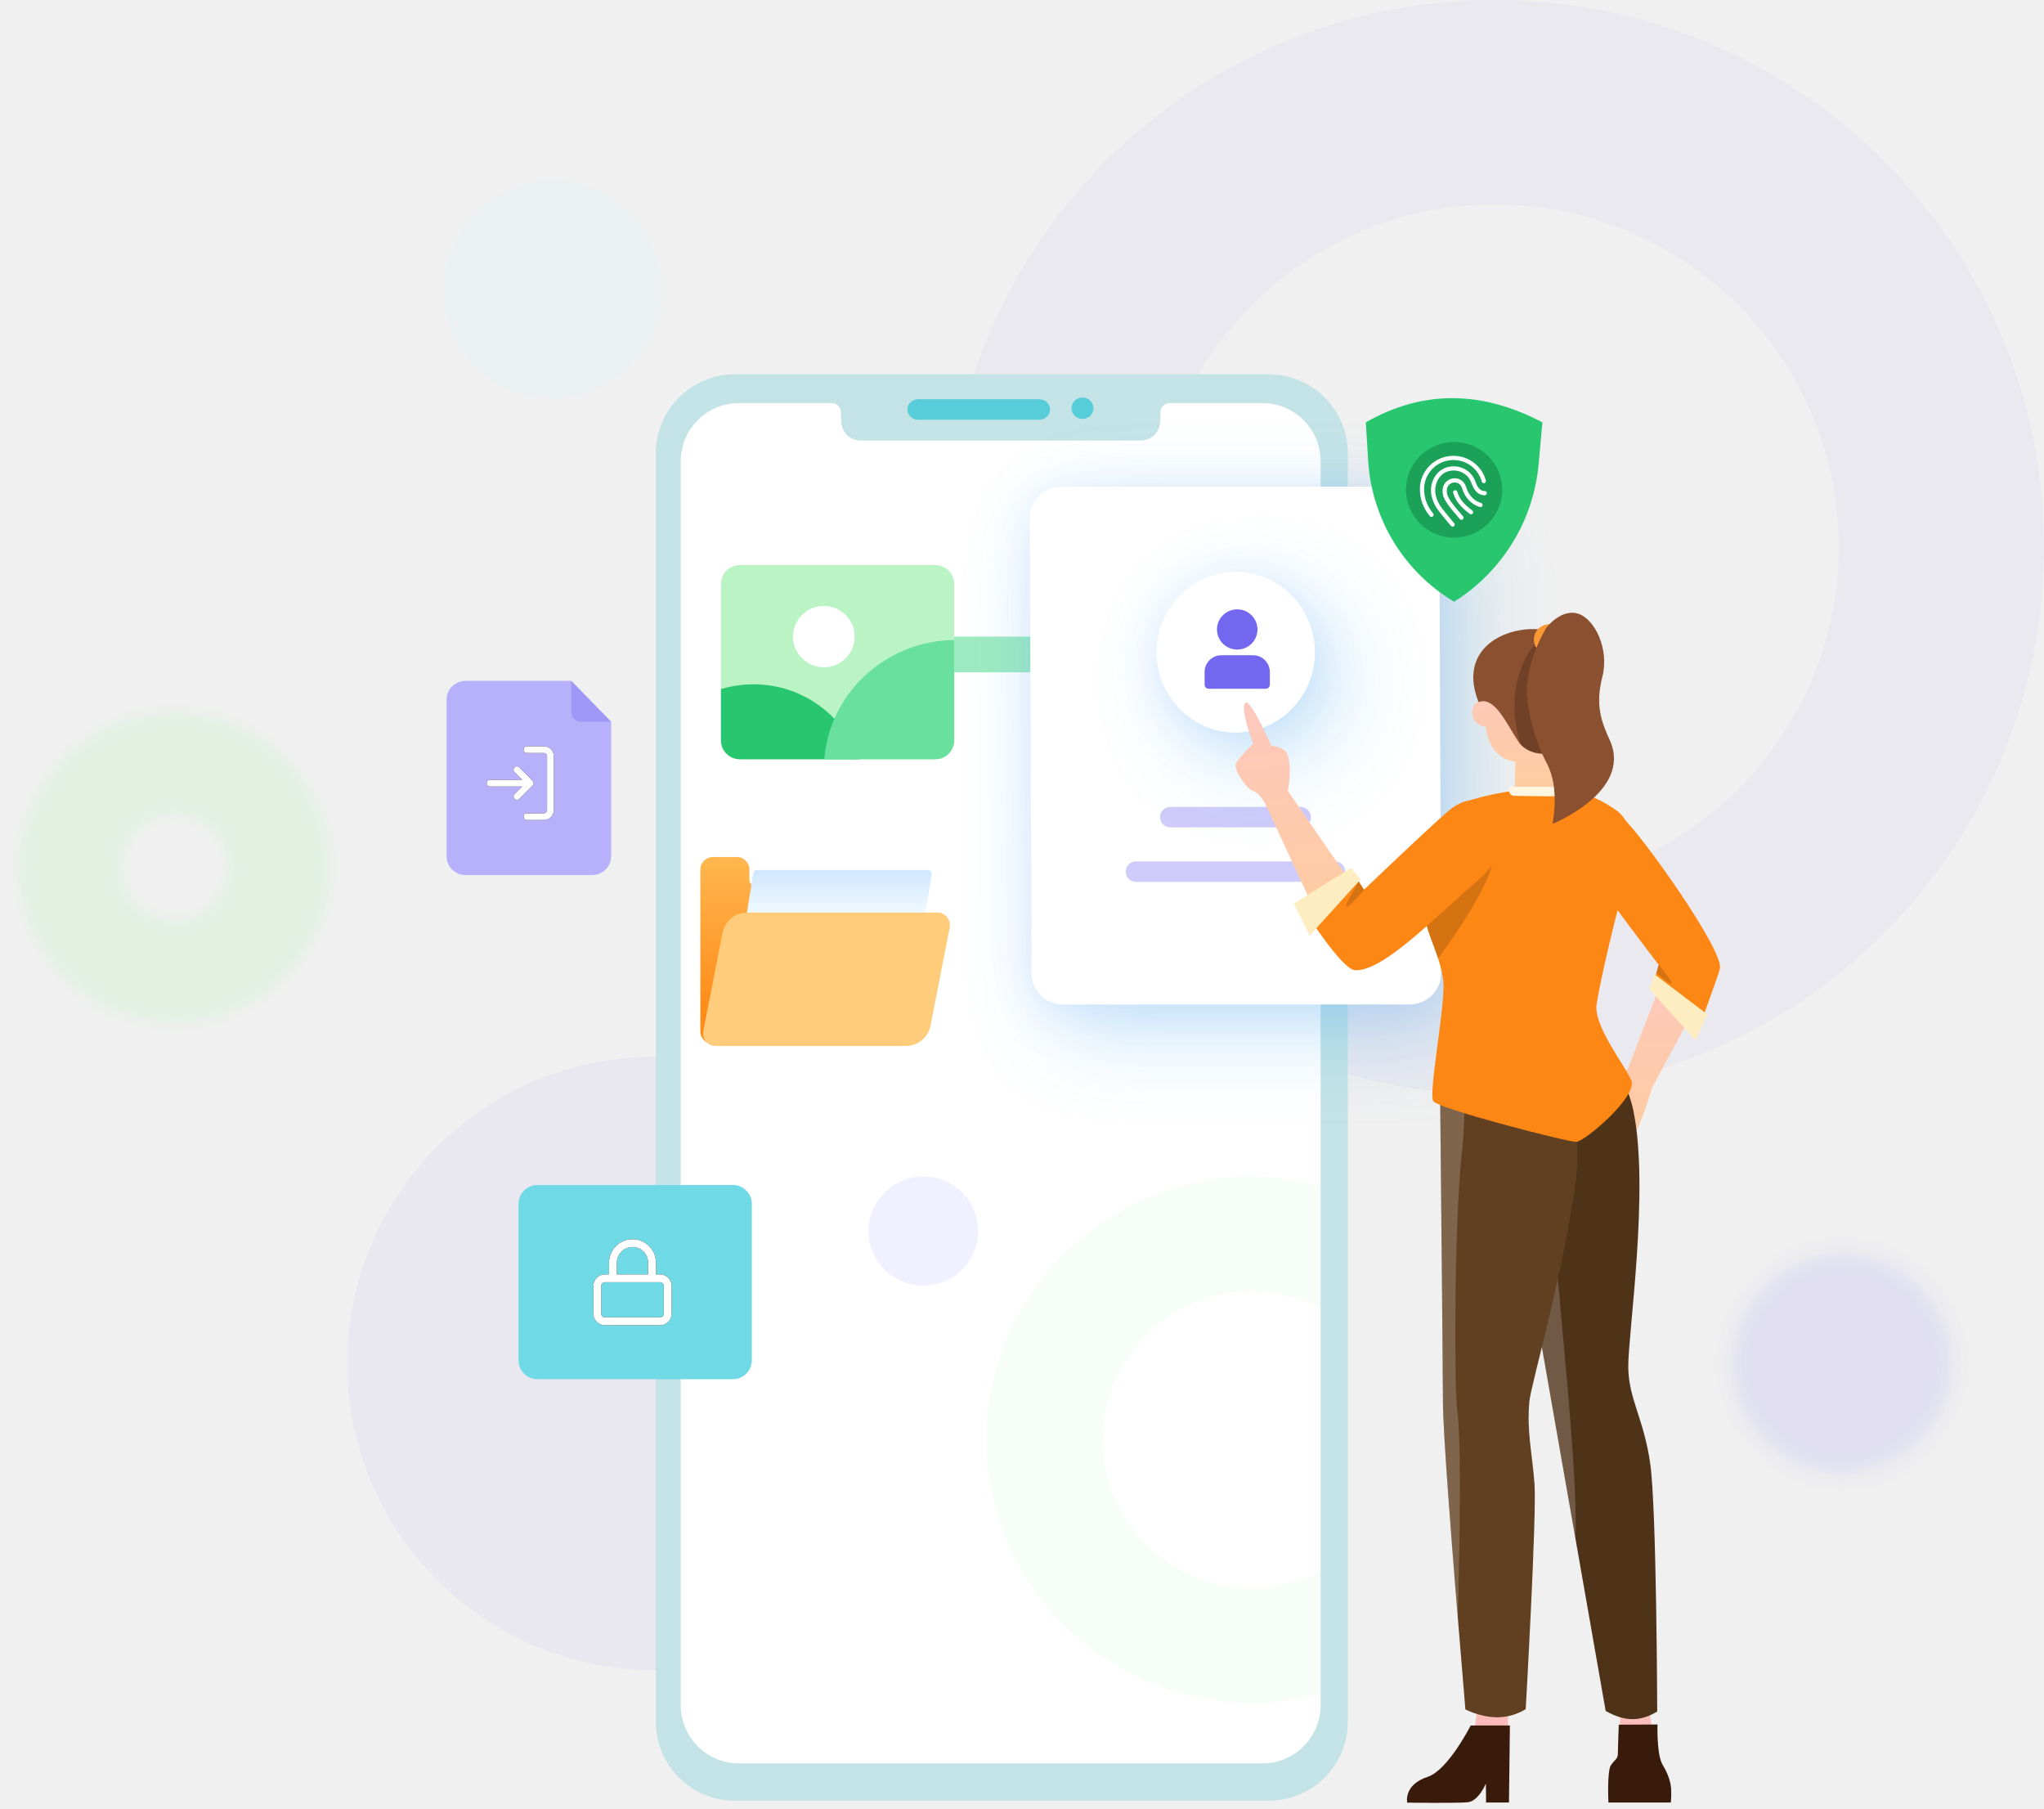
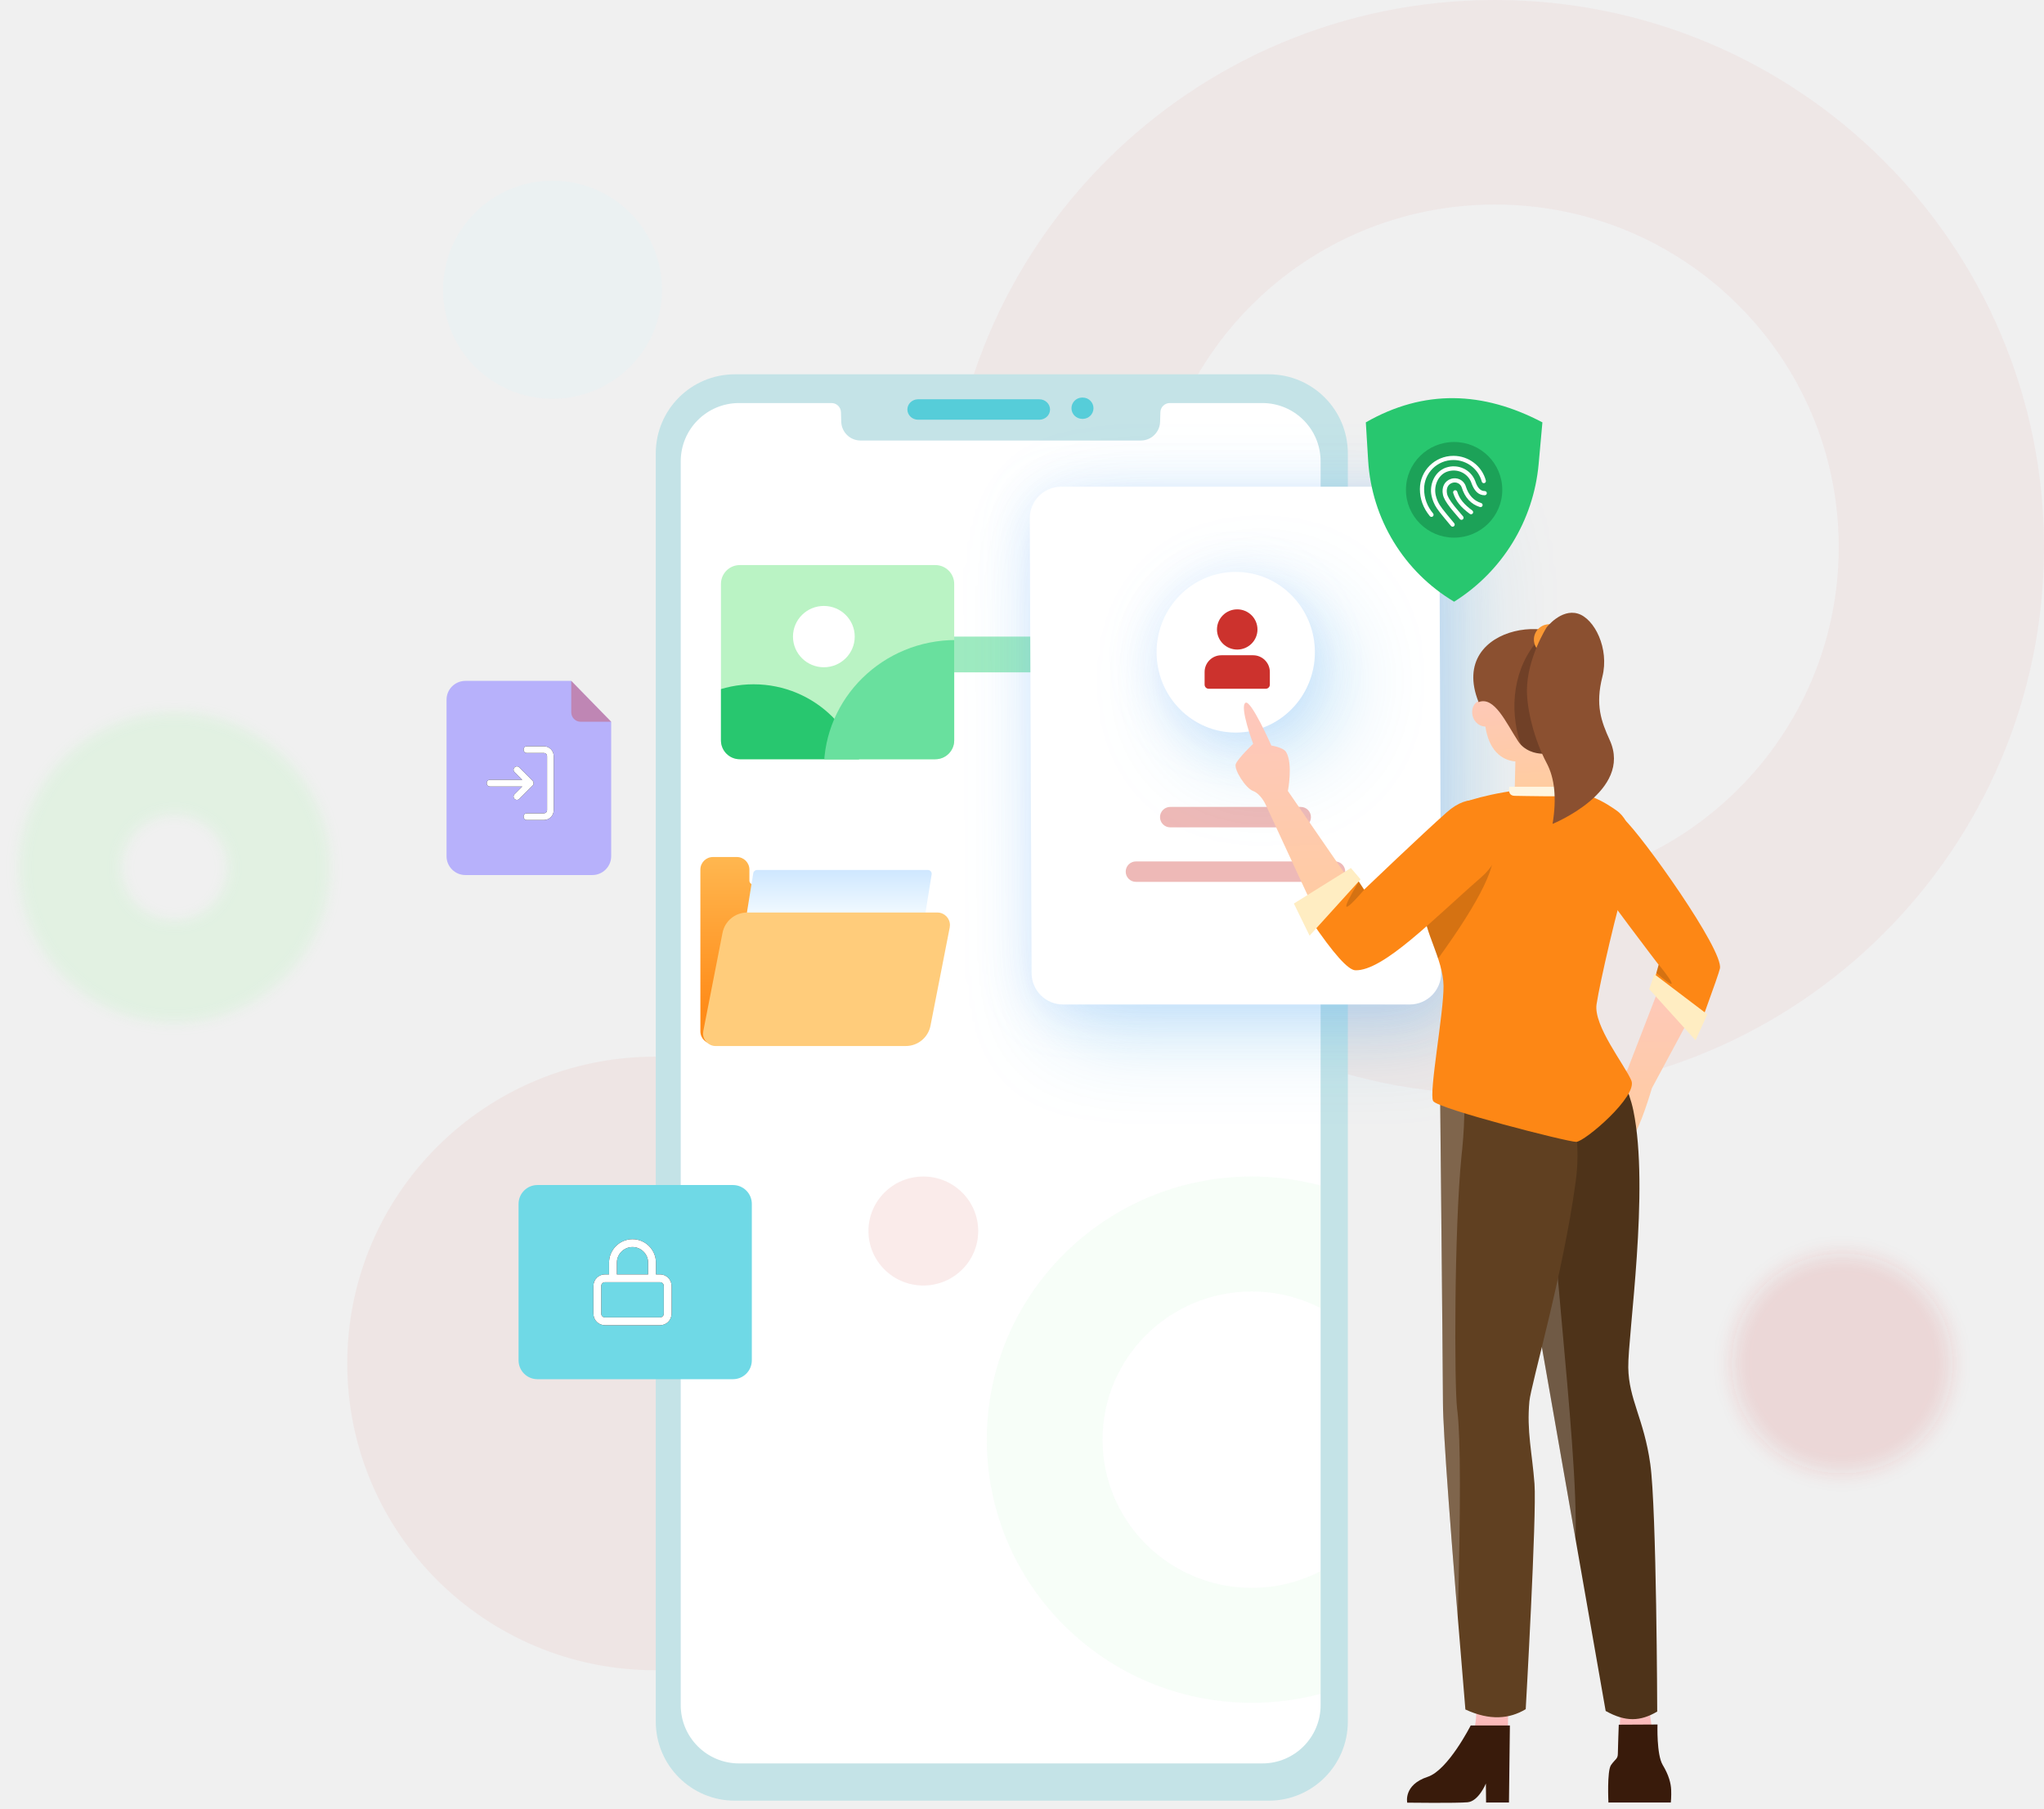
<svg xmlns="http://www.w3.org/2000/svg" xmlns:xlink="http://www.w3.org/1999/xlink" width="650px" height="575px" viewBox="0 0 650 575" version="1.1">
  <defs>
    <filter x="-6.1%" y="-6.1%" width="112.1%" height="112.2%" filterUnits="objectBoundingBox" id="filter-1">
      <feGaussianBlur stdDeviation="2" in="SourceGraphic" />
    </filter>
    <filter x="-12.9%" y="-13.0%" width="125.9%" height="126.0%" filterUnits="objectBoundingBox" id="filter-2">
      <feGaussianBlur stdDeviation="3" in="SourceGraphic" />
    </filter>
    <path d="M18.522,0 L47.957,0 C49.58,-4.62229605e-15 50.908,1.291 50.956,2.913 L51.044,5.956 C51.141,9.274 53.858,11.913 57.176,11.913 L146.307,11.913 C149.625,11.913 152.342,9.274 152.439,5.956 L152.528,2.913 C152.575,1.291 153.903,7.42204646e-16 155.526,0 L184.961,0 C195.191,-1.87911363e-15 203.483,8.293 203.483,18.522 L203.483,413.967 C203.483,424.196 195.191,432.489 184.961,432.489 L18.522,432.489 C8.293,432.489 -5.85268494e-15,424.196 0,413.967 L0,18.522 C2.29997126e-15,8.293 8.293,-1.67360005e-15 18.522,0 Z" id="path-3" />
    <linearGradient x1="50%" y1="81.177%" x2="50%" y2="-34.513%" id="linearGradient-5">
      <stop stop-color="#FF8C19" offset="0%" />
      <stop stop-color="#FFC967" offset="100%" />
    </linearGradient>
    <linearGradient x1="62.11%" y1="31.381%" x2="62.11%" y2="-27.478%" id="linearGradient-6">
      <stop stop-color="#F8FDFF" offset="0%" />
      <stop stop-color="#AAD4FF" offset="100%" />
    </linearGradient>
    <path d="M23.444,4.262 L23.444,21.308 C23.444,23.12 22.058,24.505 20.247,24.505 L14.919,24.505 C14.279,24.505 13.853,24.079 13.853,23.439 C13.853,22.8 14.279,22.374 14.919,22.374 L20.247,22.374 C20.886,22.374 21.312,21.948 21.312,21.308 L21.312,4.262 C21.312,3.622 20.886,3.196 20.247,3.196 L14.919,3.196 C14.279,3.196 13.853,2.77 13.853,2.131 C13.853,1.492 14.279,1.065 14.919,1.065 L20.247,1.065 C22.058,1.065 23.444,2.45 23.444,4.262 Z M16.943,13.211 C17.05,12.998 17.05,12.679 16.943,12.359 C16.837,12.252 16.837,12.146 16.73,12.039 L12.468,7.778 C12.041,7.351 11.402,7.351 10.976,7.778 C10.55,8.204 10.55,8.843 10.976,9.269 L13.427,11.72 L3.197,11.72 C2.557,11.72 2.131,12.146 2.131,12.785 C2.131,13.424 2.557,13.85 3.197,13.85 L13.427,13.85 L10.976,16.301 C10.55,16.727 10.55,17.366 10.976,17.793 C11.189,18.006 11.509,18.112 11.722,18.112 C11.935,18.112 12.255,18.006 12.468,17.793 L16.73,13.531 C16.837,13.424 16.943,13.318 16.943,13.211 Z" id="path-7" />
    <path d="M23.621,12.43 L22.378,12.43 L22.378,8.701 C22.378,4.599 19.021,1.243 14.919,1.243 C10.816,1.243 7.459,4.599 7.459,8.701 L7.459,12.43 L6.216,12.43 C4.103,12.43 2.486,14.046 2.486,16.159 L2.486,24.86 C2.486,26.973 4.103,28.589 6.216,28.589 L23.621,28.589 C25.735,28.589 27.351,26.973 27.351,24.86 L27.351,16.159 C27.351,14.046 25.735,12.43 23.621,12.43 Z M9.946,8.701 C9.946,5.966 12.184,3.729 14.919,3.729 C17.654,3.729 19.892,5.966 19.892,8.701 L19.892,12.43 L9.946,12.43 L9.946,8.701 Z M24.864,24.86 C24.864,25.606 24.367,26.103 23.621,26.103 L6.216,26.103 C5.47,26.103 4.973,25.606 4.973,24.86 L4.973,16.159 C4.973,15.413 5.47,14.916 6.216,14.916 L23.621,14.916 C24.367,14.916 24.864,15.413 24.864,16.159 L24.864,24.86 Z" id="path-9" />
    <path d="M6,0 L68.175,0 C71.489,8.22077476e-15 74.175,2.686 74.175,6 L74.175,55.729 C74.175,59.043 71.489,61.729 68.175,61.729 L6,61.729 C2.686,61.729 4.82055882e-15,59.043 0,55.729 L0,6 C-4.05812251e-16,2.686 2.686,6.08718376e-16 6,0 Z" id="path-11" />
    <path d="M10.04,1.23119728e-13 L120.283,1.23119728e-13 C125.79,1.22108049e-13 130.261,4.453 130.282,9.96 L130.857,154.572 C130.879,160.095 126.42,164.59 120.897,164.612 C120.884,164.612 120.871,164.612 120.858,164.612 L10.615,164.612 C5.107,164.612 0.637,160.159 0.615,154.652 L0.04,10.04 C0.018,4.517 4.477,0.022 10,7.90395561e-05 C10.013,2.63465709e-05 10.027,1.21345806e-13 10.04,1.23119728e-13 Z" id="path-13" />
    <filter x="-29.4%" y="-22.8%" width="171.0%" height="156.5%" filterUnits="objectBoundingBox" id="filter-14">
      <feOffset dx="8" dy="9" in="SourceAlpha" result="shadowOffsetOuter1" />
      <feGaussianBlur stdDeviation="14" in="shadowOffsetOuter1" result="shadowBlurOuter1" />
      <feColorMatrix values="0 0 0 0 0.076   0 0 0 0 0.583   0 0 0 0 0.879  0 0 0 0.229 0" type="matrix" in="shadowBlurOuter1" result="shadowMatrixOuter1" />
      <feOffset dx="0" dy="2" in="SourceAlpha" result="shadowOffsetOuter2" />
      <feGaussianBlur stdDeviation="7.5" in="shadowOffsetOuter2" result="shadowBlurOuter2" />
      <feColorMatrix values="0 0 0 0 0.504   0 0 0 0 0.7   0 0 0 0 1  0 0 0 0.234 0" type="matrix" in="shadowBlurOuter2" result="shadowMatrixOuter2" />
      <feMerge>
        <feMergeNode in="shadowMatrixOuter1" />
        <feMergeNode in="shadowMatrixOuter2" />
      </feMerge>
    </filter>
    <ellipse id="path-15" cx="25.17" cy="25.545" rx="25.17" ry="25.545" />
    <filter x="-76.5%" y="-73.4%" width="284.7%" height="282.0%" filterUnits="objectBoundingBox" id="filter-16">
      <feOffset dx="8" dy="9" in="SourceAlpha" result="shadowOffsetOuter1" />
      <feGaussianBlur stdDeviation="14" in="shadowOffsetOuter1" result="shadowBlurOuter1" />
      <feColorMatrix values="0 0 0 0 0.076   0 0 0 0 0.583   0 0 0 0 0.879  0 0 0 0.229 0" type="matrix" in="shadowBlurOuter1" result="shadowMatrixOuter1" />
      <feOffset dx="0" dy="2" in="SourceAlpha" result="shadowOffsetOuter2" />
      <feGaussianBlur stdDeviation="7.5" in="shadowOffsetOuter2" result="shadowBlurOuter2" />
      <feColorMatrix values="0 0 0 0 0.504   0 0 0 0 0.7   0 0 0 0 1  0 0 0 0.234 0" type="matrix" in="shadowBlurOuter2" result="shadowMatrixOuter2" />
      <feMerge>
        <feMergeNode in="shadowMatrixOuter1" />
        <feMergeNode in="shadowMatrixOuter2" />
      </feMerge>
    </filter>
    <linearGradient x1="47.254%" y1="-28.186%" x2="50%" y2="91.05%" id="linearGradient-17">
      <stop stop-color="#FDC6C6" offset="0%" />
      <stop stop-color="#FFCCA1" offset="100%" />
    </linearGradient>
    <linearGradient x1="45.754%" y1="-28.186%" x2="50%" y2="91.05%" id="linearGradient-18">
      <stop stop-color="#FDC6C6" offset="0%" />
      <stop stop-color="#FAB2B2" offset="100%" />
    </linearGradient>
    <linearGradient x1="44.57%" y1="-28.186%" x2="50%" y2="91.05%" id="linearGradient-19">
      <stop stop-color="#FDC6C6" offset="0%" />
      <stop stop-color="#FAB2B2" offset="100%" />
    </linearGradient>
    <linearGradient x1="44.089%" y1="-28.186%" x2="50%" y2="91.05%" id="linearGradient-20">
      <stop stop-color="#FDC6C6" offset="0%" />
      <stop stop-color="#FFCCA1" offset="100%" />
    </linearGradient>
    <linearGradient x1="47.844%" y1="-28.186%" x2="50%" y2="91.05%" id="linearGradient-21">
      <stop stop-color="#FDC6C6" offset="0%" />
      <stop stop-color="#FFCCA1" offset="100%" />
    </linearGradient>
  </defs>
  <g id="📝-Pages-New" stroke="none" stroke-width="1" fill="none" fill-rule="evenodd">
    <g id="Forgot-Password" transform="translate(-150, -252)">
      <g id="Illustration" transform="translate(156, 252)">
        <g id="Shape">
-           <path d="M469.402,0 C565.83,0 644,77.871 644,173.93 C644,269.988 565.83,347.859 469.402,347.859 C372.974,347.859 294.804,269.988 294.804,173.93 C294.804,77.871 372.974,0 469.402,0 Z M469.402,65.02 C409.022,65.02 360.074,113.781 360.074,173.93 C360.074,234.078 409.022,282.839 469.402,282.839 C529.782,282.839 578.73,234.078 578.73,173.93 C578.73,113.781 529.782,65.02 469.402,65.02 Z" id="Oval" fill="#7367F0" fill-rule="nonzero" opacity="0.053" />
+           <path d="M469.402,0 C565.83,0 644,77.871 644,173.93 C644,269.988 565.83,347.859 469.402,347.859 C372.974,347.859 294.804,269.988 294.804,173.93 C294.804,77.871 372.974,0 469.402,0 Z M469.402,65.02 C409.022,65.02 360.074,113.781 360.074,173.93 C360.074,234.078 409.022,282.839 469.402,282.839 C529.782,282.839 578.73,234.078 578.73,173.93 C578.73,113.781 529.782,65.02 469.402,65.02 Z" id="Oval" fill="#cc322d" fill-rule="nonzero" opacity="0.053" />
          <path d="M49.497,226.488 C76.833,226.488 98.993,248.563 98.993,275.795 C98.993,303.026 76.833,325.102 49.497,325.102 C22.16,325.102 0,303.026 0,275.795 C0,248.563 22.16,226.488 49.497,226.488 Z M49.497,258.998 C40.184,258.998 32.635,266.518 32.635,275.795 C32.635,285.072 40.184,292.592 49.497,292.592 C58.809,292.592 66.358,285.072 66.358,275.795 C66.358,266.518 58.809,258.998 49.497,258.998 Z" id="Oval" fill="#8BF78F" fill-rule="nonzero" opacity="0.141" filter="url(#filter-1)" />
-           <ellipse id="Oval" fill-opacity="0.061" fill="#7367F0" cx="202.338" cy="433.469" rx="97.905" ry="97.531" />
+           <ellipse id="Oval" fill-opacity="0.061" fill="#cc322d" cx="202.338" cy="433.469" rx="97.905" ry="97.531" />
          <ellipse id="Oval" fill="#CEF5FF" opacity="0.141" cx="169.703" cy="92.112" rx="34.811" ry="34.678" />
-           <ellipse id="Oval" fill-opacity="0.136" fill="#7367F0" filter="url(#filter-2)" cx="579.818" cy="433.469" rx="34.811" ry="34.678" />
+           <ellipse id="Oval" fill-opacity="0.136" fill="#cc322d" filter="url(#filter-2)" cx="579.818" cy="433.469" rx="34.811" ry="34.678" />
        </g>
        <g id="File-Organizer" transform="translate(136, 119)">
          <g id="Phone3" transform="translate(66.53949, 0)">
            <path d="M25.137,0 L194.942,0 C208.825,-2.55022564e-15 220.079,11.254 220.079,25.137 L220.079,428.336 C220.079,442.218 208.825,453.473 194.942,453.473 L25.137,453.473 C11.254,453.473 -4.35134254e-14,442.218 -3.10027211e-14,428.336 L-3.10027211e-14,25.137 C-3.62555852e-14,11.254 11.254,2.55022564e-15 25.137,0 Z" id="Rectangle" fill="#C4E3E7" />
            <g id="Group-48" transform="translate(7.937288, 9.138123)">
              <mask id="mask-4" fill="white">
                <use xlink:href="#path-3" />
              </mask>
              <use id="Rectangle" fill="#FFFFFF" xlink:href="#path-3" />
-               <ellipse id="Oval" fill="#7367F0" opacity="0.099" mask="url(#mask-4)" cx="77.146" cy="263.229" rx="17.453" ry="17.328" />
+               <ellipse id="Oval" fill="#cc322d" opacity="0.099" mask="url(#mask-4)" cx="77.146" cy="263.229" rx="17.453" ry="17.328" />
              <path d="M181.591,245.902 C228.13,245.902 265.856,283.358 265.856,329.562 C265.856,375.765 228.13,413.221 181.591,413.221 C135.053,413.221 97.326,375.765 97.326,329.562 C97.326,283.358 135.053,245.902 181.591,245.902 Z M181.591,282.452 C155.385,282.452 134.141,303.544 134.141,329.562 C134.141,355.579 155.385,376.671 181.591,376.671 C207.797,376.671 229.041,355.579 229.041,329.562 C229.041,303.544 207.797,282.452 181.591,282.452 Z" id="Oval" fill="#C8F5D0" opacity="0.141" mask="url(#mask-4)" />
              <path d="M30.473,74.251 L174.542,74.251 C177.682,74.251 180.228,76.796 180.228,79.936 C180.228,83.076 177.682,85.622 174.542,85.622 L30.473,85.622 C27.333,85.622 24.787,83.076 24.787,79.936 C24.787,76.796 27.333,74.251 30.473,74.251 Z" id="Rectangle" fill-opacity="0.642" fill="#68DE9E" mask="url(#mask-4)" />
            </g>
            <path d="M121.969,7.939 C123.851,7.939 125.378,9.393 125.378,11.188 C125.378,12.942 123.919,14.372 122.094,14.435 L121.969,14.437 L83.424,14.437 C81.541,14.437 80.015,12.982 80.015,11.188 C80.015,9.433 81.474,8.004 83.299,7.941 L83.424,7.939 L121.969,7.939 Z" id="Path" fill="#56CDD9" fill-rule="nonzero" />
            <path d="M135.783,7.397 C137.665,7.397 139.192,8.913 139.192,10.782 C139.192,12.609 137.732,14.098 135.908,14.164 L135.783,14.166 L135.604,14.166 C133.721,14.166 132.195,12.651 132.195,10.782 C132.195,8.954 133.654,7.465 135.479,7.4 L135.604,7.397 L135.783,7.397 Z" id="Path" fill="#56CDD9" fill-rule="nonzero" />
          </g>
          <g id="Group-37" transform="translate(80.72003, 152.6991)">
            <path d="M4,0.764 L11.594,0.764 C13.803,0.764 15.594,2.555 15.594,4.764 L15.594,8.266 C15.594,8.94 16.14,9.486 16.813,9.486 L66.823,9.486 C69.032,9.486 70.823,11.277 70.823,13.486 L70.823,56.184 C70.823,58.393 69.032,60.184 66.823,60.184 L4,60.184 C1.791,60.184 2.705415e-16,58.393 0,56.184 L0,4.764 C-2.705415e-16,2.555 1.791,0.764 4,0.764 Z" id="Rectangle" fill="url(#linearGradient-5)" />
            <path d="M18.019,4.891 L72.341,4.891 C73.015,4.891 73.561,5.436 73.561,6.11 C73.561,6.175 73.555,6.239 73.545,6.303 L65.385,57.095 C65.29,57.686 64.78,58.121 64.181,58.121 L9.859,58.121 C9.186,58.121 8.64,57.575 8.64,56.902 C8.64,56.837 8.645,56.772 8.655,56.708 L16.816,5.916 C16.911,5.325 17.421,4.891 18.019,4.891 Z" id="Rectangle" fill="url(#linearGradient-6)" />
            <path d="M79.292,23.178 L73.179,54.392 C72.444,58.146 69.154,60.854 65.328,60.854 L4.859,60.854 C2.65,60.854 0.859,59.064 0.859,56.854 C0.859,56.596 0.884,56.339 0.934,56.086 L7.047,24.871 C7.782,21.117 11.072,18.409 14.898,18.409 L75.367,18.409 C77.576,18.409 79.367,20.2 79.367,22.409 C79.367,22.667 79.342,22.924 79.292,23.178 Z" id="Rectangle" fill="#FFCC7B" />
          </g>
          <g id="Group-28" transform="translate(0, 97.46753)">
            <path d="M6,0 L39.667,0 L39.667,0 L52.359,12.996 L52.359,55.729 C52.359,59.043 49.673,61.729 46.359,61.729 L6,61.729 C2.686,61.729 1.29399067e-15,59.043 0,55.729 L0,6 C-1.29399067e-15,2.686 2.686,6.08718376e-16 6,0 Z" id="Rectangle" fill="#B7B1FB" />
            <g id="Icon" transform="translate(10.65617, 19.72873)">
              <mask id="mask-8" fill="white">
                <use xlink:href="#path-7" />
              </mask>
              <use id="Mask" fill="#000000" fill-rule="nonzero" xlink:href="#path-7" />
              <g id="Group" mask="url(#mask-8)" fill="#FFFFFF">
                <g id="Icon-Color">
                  <rect id="🎨-Icon-Color" x="0" y="0" width="25.575" height="25.57" />
                </g>
              </g>
            </g>
-             <path d="M52.359,12.996 L42.667,12.996 C41.01,12.996 39.667,11.653 39.667,9.996 L39.667,0 L39.667,0 L52.359,12.996 Z" id="Path" fill="#7367F0" fill-rule="nonzero" opacity="0.34" />
+             <path d="M52.359,12.996 L42.667,12.996 C41.01,12.996 39.667,11.653 39.667,9.996 L39.667,0 L39.667,0 L52.359,12.996 Z" id="Path" fill="#cc322d" fill-rule="nonzero" opacity="0.34" />
          </g>
          <g id="Group" transform="translate(22.90704, 257.7475)">
            <path d="M6,0 L68.175,0 C71.489,7.33259634e-15 74.175,2.686 74.175,6 L74.175,55.729 C74.175,59.043 71.489,61.729 68.175,61.729 L6,61.729 C2.686,61.729 4.82055882e-15,59.043 0,55.729 L0,6 C-4.05812251e-16,2.686 2.686,-2.79460044e-16 6,0 Z" id="Rectangle" fill="#6FD9E6" />
            <g transform="translate(21.31234, 15.98131)" id="Icon">
              <mask id="mask-10" fill="white">
                <use xlink:href="#path-9" />
              </mask>
              <use id="Mask" fill="#000000" fill-rule="nonzero" xlink:href="#path-9" />
              <g id="Group" mask="url(#mask-10)" fill="#FFFFFF">
                <g id="Icon-Color">
                  <rect id="🎨-Icon-Color" x="0" y="0" width="29.837" height="29.832" />
                </g>
              </g>
            </g>
          </g>
          <g id="Group-34" transform="translate(87.2649, 60.64646)">
            <mask id="mask-12" fill="white">
              <use xlink:href="#path-11" />
            </mask>
            <use id="Rectangle" fill="#BAF3C4" fill-rule="nonzero" xlink:href="#path-11" />
            <ellipse id="Oval" fill="#FFFFFF" mask="url(#mask-12)" cx="32.724" cy="22.742" rx="9.817" ry="9.747" />
            <ellipse id="Oval" fill="#28C76F" mask="url(#mask-12)" cx="10.363" cy="73.101" rx="35.451" ry="35.197" />
            <ellipse id="Oval" fill="#69E09E" mask="url(#mask-12)" cx="74.721" cy="64.978" rx="41.996" ry="41.153" />
          </g>
          <g id="Group-23" transform="translate(185.4379, 35.7381)">
            <g id="Rectangle">
              <use fill="black" fill-opacity="1" filter="url(#filter-14)" xlink:href="#path-13" />
              <use fill="#FFFFFF" fill-rule="evenodd" xlink:href="#path-13" />
            </g>
-             <path d="M44.7,101.799 L86.198,101.799 C87.992,101.799 89.447,103.254 89.447,105.048 C89.447,106.843 87.992,108.297 86.198,108.297 L44.7,108.297 C42.905,108.297 41.451,106.843 41.451,105.048 C41.451,103.254 42.905,101.799 44.7,101.799 Z" id="Rectangle" fill="#7367F0" fill-rule="nonzero" opacity="0.34" />
-             <path d="M33.792,119.127 L97.106,119.127 C98.9,119.127 100.355,120.582 100.355,122.376 C100.355,124.17 98.9,125.625 97.106,125.625 L33.792,125.625 C31.997,125.625 30.543,124.17 30.543,122.376 C30.543,120.582 31.997,119.127 33.792,119.127 Z" id="Rectangle" fill="#7367F0" fill-rule="nonzero" opacity="0.34" />
+             <path d="M44.7,101.799 L86.198,101.799 C87.992,101.799 89.447,103.254 89.447,105.048 C89.447,106.843 87.992,108.297 86.198,108.297 L44.7,108.297 C42.905,108.297 41.451,106.843 41.451,105.048 C41.451,103.254 42.905,101.799 44.7,101.799 Z" id="Rectangle" fill="#cc322d" fill-rule="nonzero" opacity="0.34" />
+             <path d="M33.792,119.127 L97.106,119.127 C98.9,119.127 100.355,120.582 100.355,122.376 C100.355,124.17 98.9,125.625 97.106,125.625 L33.792,125.625 C31.997,125.625 30.543,124.17 30.543,122.376 C30.543,120.582 31.997,119.127 33.792,119.127 Z" id="Rectangle" fill="#cc322d" fill-rule="nonzero" opacity="0.34" />
            <g id="Icon8" transform="translate(40.36002, 27.07431)">
              <g id="Oval">
                <use fill="black" fill-opacity="1" filter="url(#filter-16)" xlink:href="#path-15" />
                <use fill="#FFFFFF" fill-rule="evenodd" xlink:href="#path-15" />
              </g>
-               <g id="Group-70" transform="translate(15.27136, 11.9127)" fill="#7367F0">
+               <g id="Group-70" transform="translate(15.27136, 11.9127)" fill="#cc322d">
                <path d="M15.42,14.595 C18.362,14.595 20.747,16.98 20.747,19.922 L20.747,23.937 C20.747,24.662 20.16,25.249 19.436,25.249 L1.312,25.249 C0.587,25.249 4.12501135e-12,24.662 4.12470058e-12,23.937 L4.12470058e-12,19.922 C4.12434028e-12,16.98 2.385,14.595 5.327,14.595 L15.42,14.595 Z M10.374,9.84101689e-13 C13.93,9.84101689e-13 16.812,2.862 16.812,6.393 C16.812,9.923 13.93,12.785 10.374,12.785 C6.818,12.785 3.935,9.923 3.935,6.393 C3.935,2.862 6.818,9.84101689e-13 10.374,9.84101689e-13 Z" id="Combined-Shape" />
              </g>
            </g>
          </g>
          <g id="Wom3.5" transform="translate(250.8866, 75.80808)">
            <g id="RArm" transform="translate(108.67, 62.11956)">
              <path d="M16.18,83.5 C16.18,83.5 4.596,96.075 5.402,97.208 C6.208,98.348 12.211,95.304 12.211,95.304 C12.211,95.304 5.18,108.257 6.805,109.143 C8.428,110.03 16.389,107.671 18.731,104.956 C21.072,102.242 24.232,88.977 24.232,88.977 L41.036,53.598 L27.366,49.653 L16.18,83.5 Z" id="Path" fill="url(#linearGradient-17)" transform="translate(23.19889, 79.49308) rotate(2.866471) translate(-23.19889, -79.49308) " />
              <path d="M3.532,19.378 C8.654,27.28 25.898,49.801 25.898,49.801 C25.898,49.801 25.479,51.299 24.642,54.294 L40.488,65.08 C43.49,56.848 45.121,52.154 45.381,50.996 C46.669,45.266 20.635,8.699 14.806,3.415 C5.627,-4.905 -4.297,7.302 3.532,19.378 Z" id="Path" fill="#FD8715" />
              <path d="M30.02,55.78 C30.217,55.398 28.851,53.378 25.924,49.72 L25.18,52.389 C28.209,55.031 29.823,56.161 30.02,55.78 Z" id="Path" fill-opacity="0.16" fill="#000000" />
              <polygon id="Path-70" fill="#FFEDC2" points="24.543 52.787 41.379 65.551 37.627 73.806 22.907 57.55" />
            </g>
            <g id="RLeg" transform="translate(80.353, 132.6765)">
              <polygon id="Path" fill="url(#linearGradient-18)" points="42.233 214.54 41.298 230.358 53.285 230.668 51.032 214.54" />
              <path d="M42.526,220.771 C42.526,220.771 42.863,230.297 40.876,233.623 C38.876,236.949 38.27,239.527 38.182,241.516 C38.087,243.648 38.29,245.58 38.29,245.58 L58.131,245.58 C58.131,245.58 58.627,235.558 57.313,233.668 C55.999,231.778 55.137,231.745 55.137,230.076 C55.127,228.406 54.843,220.834 54.843,220.834 L42.526,220.771 Z" id="Path" fill="#391B0B" transform="translate(48.18969, 233.1756) scale(-1, 1) translate(-48.18969, -233.1756) " />
              <path d="M0,3.356 L31.096,-1.23119728e-13 L31.554,0.422 C33.77,2.518 43.402,12.255 46.169,25.563 C51.394,50.688 44.401,97.093 44.556,107.269 C44.703,117.444 49.547,123.584 51.559,137.971 C53.572,152.359 53.762,216.658 53.762,216.658 C48.426,219.798 43.73,220.023 37.368,216.47 L0,3.356 Z" id="Path" fill="#4E3319" />
              <path d="M27.777,161.771 L8.33198129e-14,3.356 L17.29,1.49 C18.06,56.523 28.812,130.913 27.777,161.771 Z" id="Path" fill-opacity="0.192" fill="#FFFFFF" />
            </g>
            <g id="LLeg" transform="translate(53.82427, 137.0356)">
              <path d="M32.898,208.517 L22.676,208.682 C23.124,215.705 22.038,220.406 19.418,222.785 L19.203,222.971 C14.457,226.92 32.765,225.495 32.765,225.495 L32.898,208.517 Z" id="Path" fill="url(#linearGradient-19)" />
              <path d="M0.716,216.729 L1.01,241.212 L8.289,241.217 L8.352,235.185 C8.352,235.185 10.648,240.809 14.157,241.134 C17.677,241.459 33.359,241.26 33.359,241.26 C33.359,241.26 34.662,235.612 26.856,233.047 C20.363,230.916 13.184,216.729 13.184,216.729 L0.716,216.729 Z" id="Path" fill="#391B0B" transform="translate(17.07846, 229.0246) scale(-1, 1) translate(-17.07846, -229.0246) " />
              <path d="M11.104,1.175 L46.022,0 L46.283,0.48 C47.977,3.67 57.261,22.351 54.395,43.584 C50.371,73.388 40.142,108.327 39.641,113.665 C38.748,123.181 40.534,130.072 41.266,139.901 C41.998,149.73 38.474,211.547 38.474,211.547 C33.292,214.641 27.126,215.249 19.287,211.641 C14.569,155.663 12.193,123.244 12.158,114.385 C12.106,101.097 11.104,1.175 11.104,1.175 Z" id="Path" fill="#604021" />
              <path d="M18.289,33.411 L18.057,35.619 C15.73,58.905 15.748,108.354 16.649,115.98 L16.772,116.963 C17.772,125.569 17.804,147.416 16.87,182.506 L15.653,167.364 C13.347,138.228 12.183,120.568 12.158,114.385 L12.116,107.986 C11.915,82.112 11.104,1.175 11.104,1.175 L18.468,0.927 C19.255,13.704 19.195,24.532 18.289,33.411 Z" id="Path" fill-opacity="0.192" fill="#FFFFFF" />
            </g>
            <g id="Head" transform="translate(75.12274, 3.647605)">
              <path d="M3.12,24.197 C-1.176,24.664 -0.872,32.163 4.358,32.555 C5.427,39.784 9.24,43.229 13.888,43.627 L13.63,54.562 L34.189,54.55 C34.189,54.55 28.4,46.825 28.688,36.25 C28.977,25.674 28.495,15.74 28.495,15.74 L1.866,16.214 L3.12,24.197 Z" id="Path" fill="url(#linearGradient-20)" />
              <path d="M34.653,24.759 C29.649,22.794 25.952,31.254 22.123,37.133 C18.294,43.012 8.374,42.013 7.007,37.133 C1.831,26.444 -2.63,11.911 3.41,10.719 C4.261,-4.73 44.989,-1.083 34.653,24.759 Z" id="Path" fill="#8B5030" transform="translate(18.41901, 21.35847) scale(-1, 1) translate(-18.41901, -21.35847) " />
              <path d="M30.436,4.871 C32.18,6.343 33.294,8.296 33.428,10.719 C39.468,11.911 35.007,26.444 29.831,37.133 C28.56,41.671 19.893,42.853 15.605,38.269 C11.694,26.639 13.365,13.635 21.271,4.873 L21.271,4.873 Z" id="Combined-Shape" fill-opacity="0.199" fill="#000000" />
              <ellipse id="Oval" fill="#FB9934" cx="24.686" cy="4.873" rx="4.909" ry="4.873" />
            </g>
            <g id="Body" transform="translate(60.15703, 54.73855)">
              <path d="M53.256,5.589 C57.843,12.278 65.488,34.983 65.921,40.091 C66.41,45.982 60.048,55.368 59.943,63.897 C59.85,72.428 64.688,98.112 63.234,100.511 C61.792,102.91 20.438,113.533 17.74,113.476 C15.053,113.418 -1.909,98.96 0.219,93.964 C2.359,88.968 12.292,76.552 11.28,69.745 C10.28,62.939 4.471,37.813 1.587,29.262 C-1.286,20.711 -0.328,11.733 5.034,8.053 C7.687,6.232 14.766,1.06 27.373,1.083 C39.98,1.107 52.901,5.07 53.256,5.589 Z" id="Path" fill="#FD8715" transform="translate(32.97393, 57.28004) scale(-1, 1) translate(-32.97393, -57.28004) " />
              <path d="M26.926,0.594 C26.573,2.512 27.17,3.471 28.719,3.471 C31.041,3.471 46.62,3.98 48.73,3.071 C50.137,2.464 50.629,1.639 50.207,0.594 L26.926,0.594 Z" id="Path-68" fill="#FFF6E1" />
              <path d="M6.034,20.057 L6.175,19.987 C14.67,15.777 19.773,15.591 21.483,19.429 C23.694,24.39 17.96,36.312 4.283,55.193 C2.404,49.467 -0.298,44.007 0.027,40.091 C0.278,37.135 2.944,28.285 6.034,20.057 Z" id="Path" fill-opacity="0.16" fill="#000000" />
            </g>
            <g id="LArm" transform="translate(0, 28.55598)">
              <path d="M9.526,32.294 C9.526,32.294 7.996,28.996 5.591,28.104 C3.186,27.212 -0.493,21.301 0.076,19.585 C0.644,17.869 5.62,13.109 5.62,13.109 C5.62,13.109 1.221,1.389 3.17,0.066 C4.891,-1.103 11.405,13.659 11.405,13.659 C11.405,13.659 15.234,14.232 16.118,15.742 C18.345,19.546 16.662,28.104 16.662,28.104 L39.269,60.903 L28.896,74.108 L9.526,32.294 Z" id="Path" fill="url(#linearGradient-21)" />
              <path d="M67.238,34.837 C59.592,41.581 40.89,59.472 40.89,59.472 C40.89,59.472 39.964,58.063 38.111,55.245 L24.126,69.464 C31.159,79.822 35.821,85.037 38.111,85.109 C47.063,85.392 63.102,68.612 78.181,55.51 C91.701,43.762 81.49,22.267 67.238,34.837 Z" id="Path" fill="#FD8715" />
              <path d="M40.946,59.493 C37.448,63.509 35.555,65.298 35.267,64.86 C34.978,64.422 36.297,61.762 39.224,56.88 L40.946,59.493 Z" id="Path" fill-opacity="0.16" fill="#000000" />
              <polygon id="Path-69" fill="#FFEDC2" points="39.786 56.203 23.565 74.108 18.567 63.89 36.7 52.593" />
            </g>
            <path d="M114.094,4.642 C114.094,4.642 109.501,-1.298 104.197,0.261 C98.893,1.819 94.095,11.372 96.373,20.351 C98.64,29.332 96.771,34.454 94.021,40.506 C86.634,56.787 112.208,67.125 112.208,67.125 C110.878,59.082 111.507,52.632 114.094,47.776 C118.091,40.274 120.361,30.653 120.361,24.766 C120.361,14.528 114.094,4.642 114.094,4.642 Z" id="Path" fill="#8B5030" transform="translate(106.5215, 33.56231) scale(-1, 1) translate(-106.5215, -33.56231) " />
          </g>
          <g id="Group-39" transform="translate(292.3374, 7.580808)">
            <path d="M0,7.696 C18.48,-2.876 37.212,-2.25 56.155,7.696 L54.955,20.965 C53.328,38.948 43.384,55.136 28.077,64.715 L28.077,64.715 L28.077,64.715 C12.108,55.202 1.875,38.408 0.742,19.854 L0,7.696 L0,7.696 Z" id="Rectangle" fill="#28C76F" />
            <ellipse id="Oval" fill="#1CA258" cx="28.077" cy="29.143" rx="15.315" ry="15.205" />
            <g id="Group-40" transform="translate(16.59124, 17.73909)" fill="#FFFFFF">
              <path d="M11.268,0.602 C16.139,0.602 20.355,3.862 21.578,8.458 C21.673,8.813 21.459,9.177 21.102,9.271 C20.744,9.365 20.377,9.153 20.283,8.798 C19.214,4.783 15.527,1.932 11.268,1.932 C6.119,1.932 1.946,6.061 1.946,11.152 C1.946,14.026 2.895,16.61 4.806,18.927 C5.04,19.211 4.998,19.63 4.711,19.863 C4.425,20.096 4.003,20.054 3.768,19.769 C1.664,17.217 0.606,14.336 0.606,11.152 C0.606,5.325 5.38,0.602 11.268,0.602 Z" id="Path" />
              <path d="M11.844,3.46 C15.852,3.469 19.112,6.576 19.24,10.5 L19.244,10.723 C19.248,12.917 19.868,14.123 21.056,14.515 C21.407,14.631 21.599,15.008 21.483,15.357 C21.368,15.706 20.99,15.895 20.639,15.779 C18.868,15.194 17.971,13.544 17.908,10.988 L17.905,10.72 C17.897,7.432 15.196,4.799 11.847,4.792 C8.832,4.785 6.267,7.548 5.912,10.64 C5.843,11.242 5.826,11.798 5.86,12.351 L5.897,12.832 C6.044,14.359 6.486,15.618 8.566,21.048 C8.698,21.392 8.525,21.776 8.179,21.906 C7.834,22.035 7.447,21.861 7.315,21.517 L6.203,18.593 C4.878,15.057 4.635,14.095 4.531,12.537 L4.524,12.427 C4.485,11.794 4.504,11.161 4.582,10.483 C5.009,6.768 8.087,3.452 11.844,3.46 Z" id="Path" transform="translate(13.01048, 12.70433) rotate(-19) translate(-13.01048, -12.70433) " />
              <path d="M12.558,7.106 C14.633,7.111 16.346,8.809 16.285,10.862 C16.198,13.82 17.159,16.007 19.175,17.499 C19.472,17.719 19.535,18.136 19.315,18.431 C19.095,18.725 18.676,18.786 18.379,18.566 C15.993,16.801 14.847,14.193 14.947,10.817 C14.985,9.526 13.89,8.44 12.561,8.438 C11.145,8.434 10.1,9.432 9.873,11.211 C9.758,12.116 10.057,13.505 10.724,15.41 L10.838,15.732 C10.934,15.997 11.035,16.269 11.146,16.56 L12.358,19.652 C12.489,19.997 12.315,20.38 11.969,20.509 C11.623,20.637 11.237,20.462 11.106,20.118 L10.134,17.649 L9.893,17.025 C9.78,16.727 9.676,16.448 9.578,16.177 L9.347,15.516 C8.692,13.588 8.404,12.146 8.545,11.039 C8.853,8.618 10.442,7.101 12.558,7.106 Z" id="Path" transform="translate(13.97819, 13.82848) rotate(-19) translate(-13.97819, -13.82848) " />
              <path d="M11.639,11.558 C11.993,11.451 12.367,11.648 12.476,11.999 C13.198,14.34 14.612,16.001 17.272,17.984 C17.568,18.205 17.628,18.622 17.406,18.915 C17.184,19.209 16.764,19.269 16.468,19.048 C13.602,16.911 12.015,15.048 11.194,12.389 C11.086,12.038 11.285,11.666 11.639,11.558 Z" id="Path" />
            </g>
          </g>
        </g>
      </g>
    </g>
  </g>
</svg>
